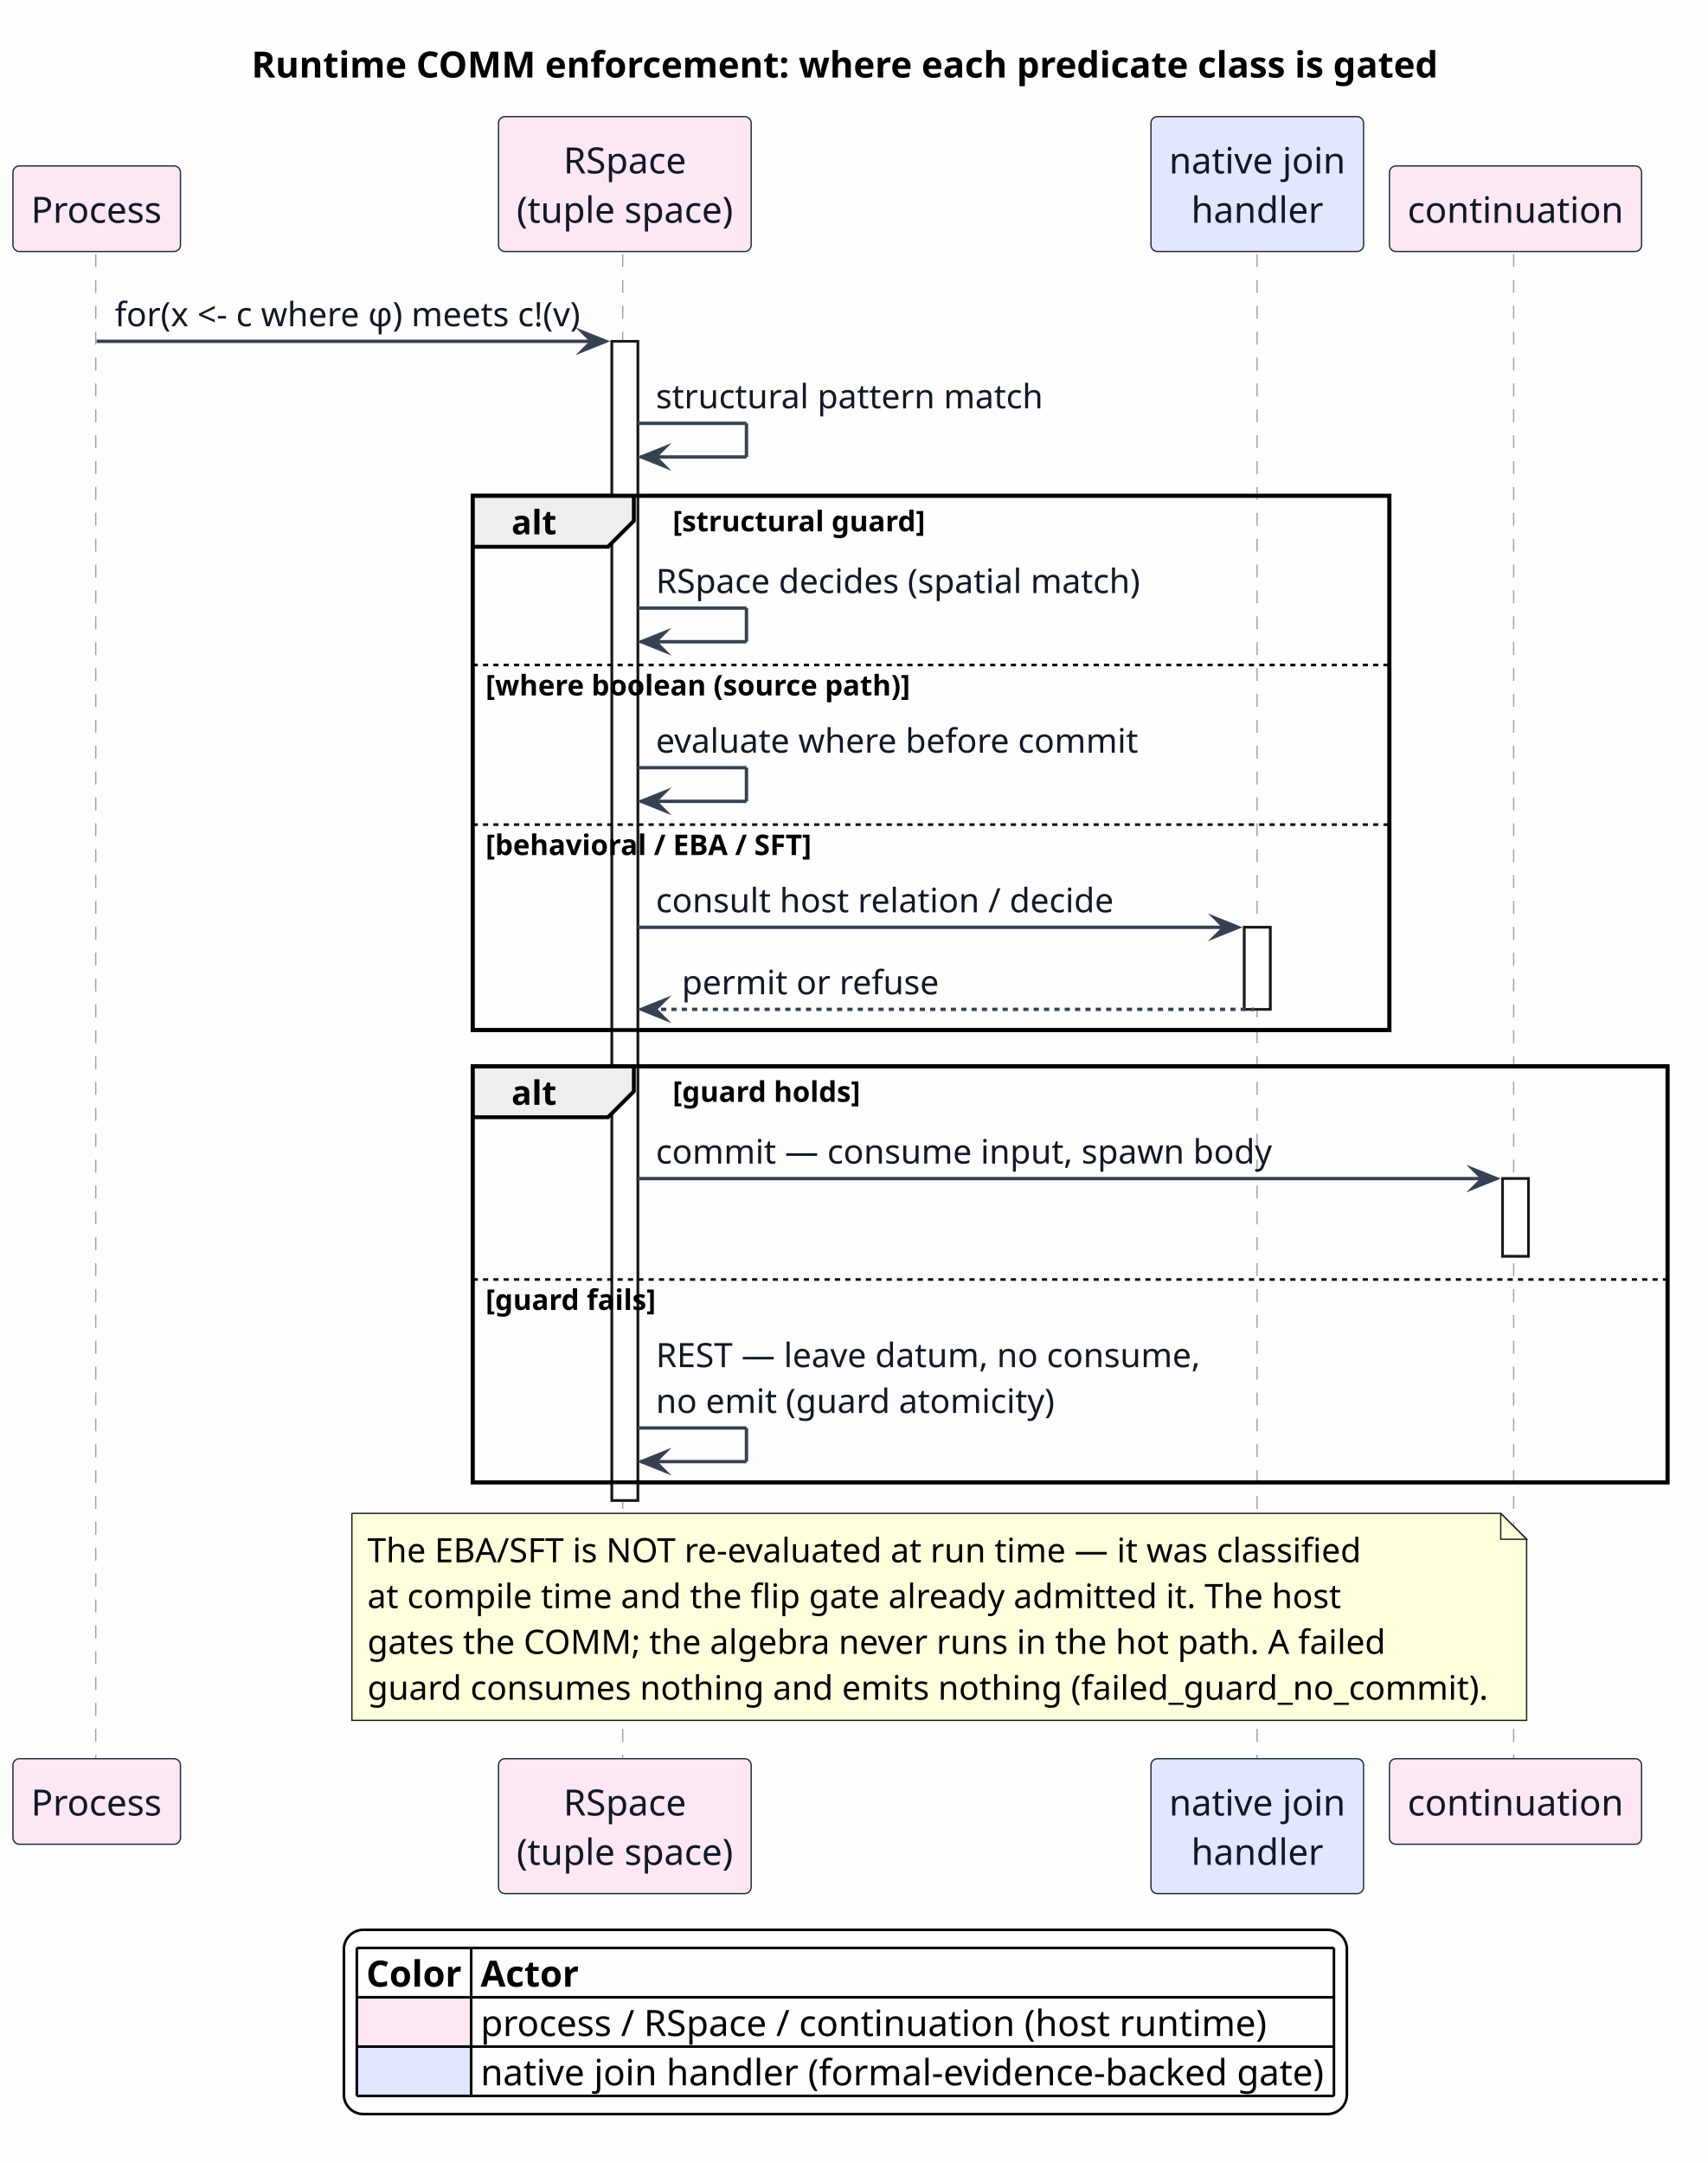
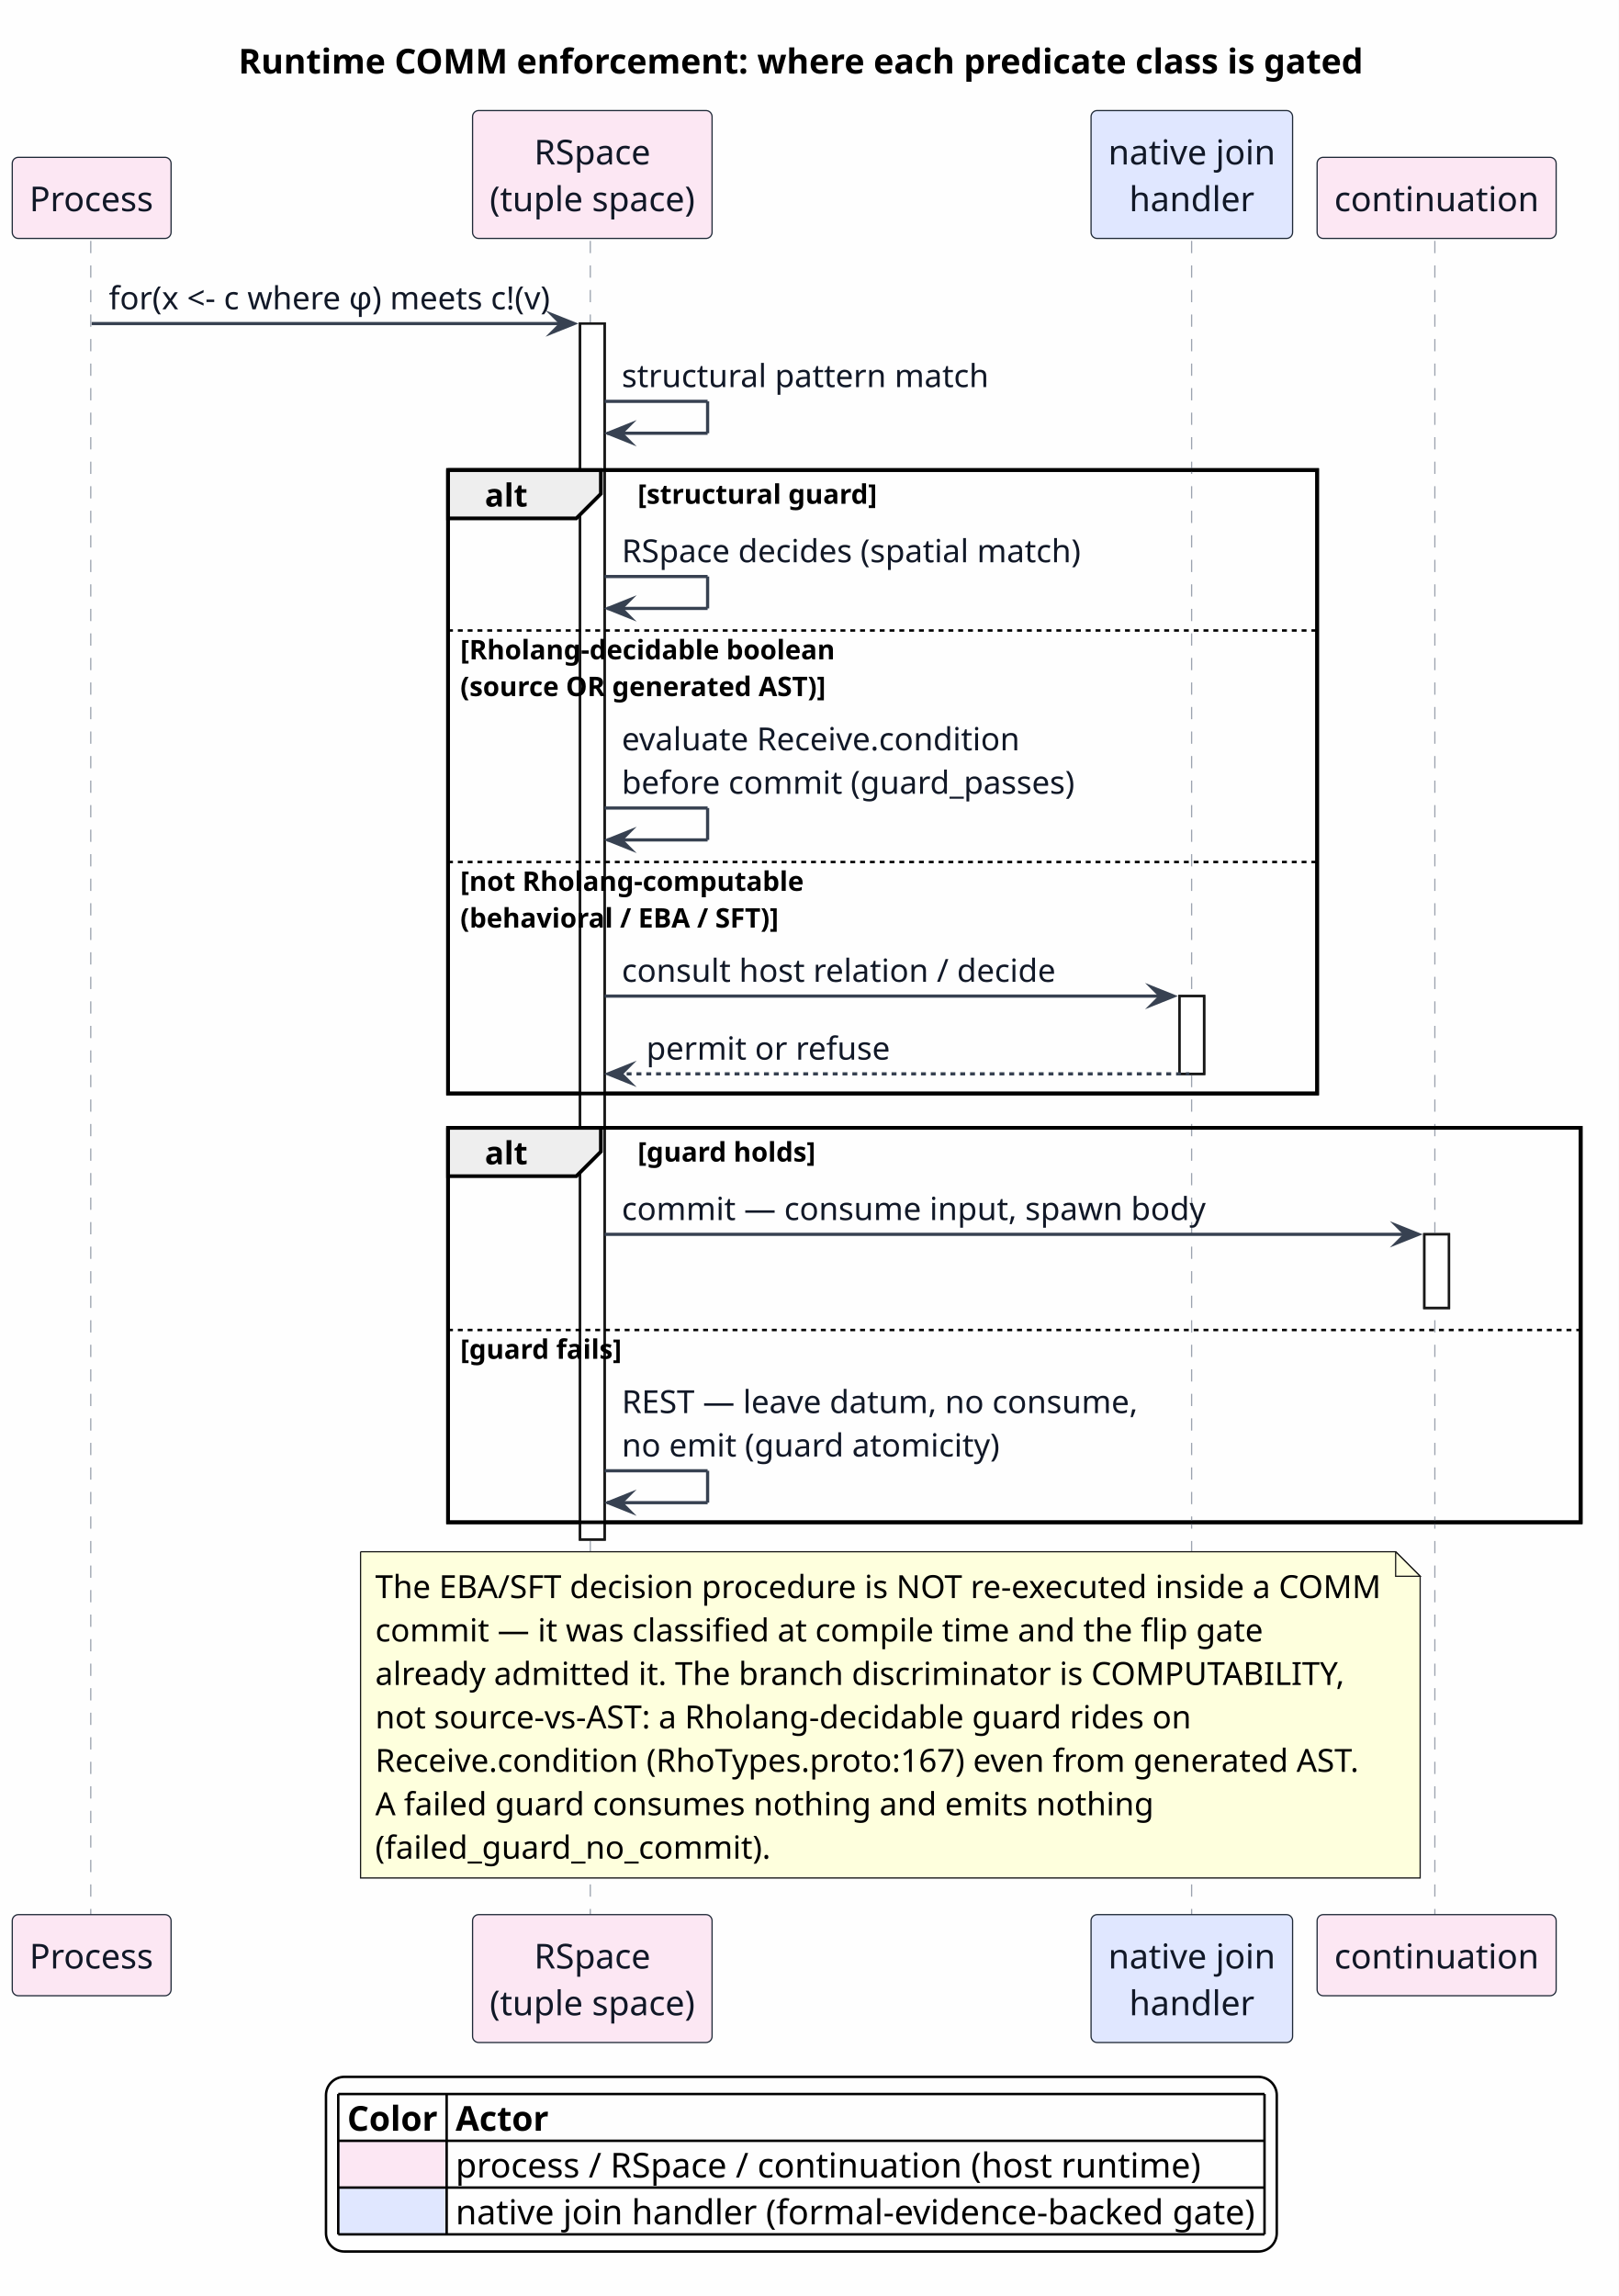
- <svg xmlns="http://www.w3.org/2000/svg" contentStyleType="text/css" data-diagram-type="SEQUENCE" height="836px" preserveAspectRatio="none" style="width:660px;height:836px;background:#FEFEFE;" version="1.1" viewBox="0 0 660 836" width="660px" zoomAndPan="magnify">
+ <svg xmlns="http://www.w3.org/2000/svg" contentStyleType="text/css" data-diagram-type="SEQUENCE" height="936px" preserveAspectRatio="none" style="width:660px;height:936px;background:#FEFEFE;" version="1.1" viewBox="0 0 660 936" width="660px" zoomAndPan="magnify">
  <defs />
  <g>
-     <rect fill="#FEFEFE" height="836" style="stroke:none;stroke-width:1;" width="660" x="0" y="0" />
+     <rect fill="#FEFEFE" height="936" style="stroke:none;stroke-width:1;" width="660" x="0" y="0" />
    <g class="title" data-source-line="1">
      <text fill="#000000" font-family="sans-serif" font-size="14" font-weight="700" lengthAdjust="spacing" textLength="459.058" x="97.193" y="29.966">Runtime COMM enforcement: where each predicate class is gated</text>
    </g>
    <g>
-       <rect fill="#FFFFFF" height="448.006" style="stroke:#181818;stroke-width:1;" width="10" x="236.49" y="131.91" />
+       <rect fill="#FFFFFF" height="495.676" style="stroke:#181818;stroke-width:1;" width="10" x="236.49" y="131.91" />
    </g>
    <g>
-       <rect fill="#FFFFFF" height="31.706" style="stroke:#181818;stroke-width:1;" width="10" x="480.908" y="358.404" />
+       <rect fill="#FFFFFF" height="31.706" style="stroke:#181818;stroke-width:1;" width="10" x="480.908" y="406.073" />
    </g>
    <g>
-       <rect fill="#FFFFFF" height="30" style="stroke:#181818;stroke-width:1;" width="10" x="580.718" y="455.522" />
+       <rect fill="#FFFFFF" height="30" style="stroke:#181818;stroke-width:1;" width="10" x="580.718" y="503.192" />
    </g>
-     <rect fill="none" height="206.494" style="stroke:#000000;stroke-width:1.5;" width="354.326" x="182.665" y="191.616" />
-     <rect fill="none" height="160.806" style="stroke:#000000;stroke-width:1.5;" width="461.78" x="182.665" y="412.11" />
+     <rect fill="none" height="254.164" style="stroke:#000000;stroke-width:1.5;" width="354.326" x="182.665" y="191.616" />
+     <rect fill="none" height="160.806" style="stroke:#000000;stroke-width:1.5;" width="461.78" x="182.665" y="459.779" />
    <g class="participant-lifeline" data-entity-uid="part1" data-qualified-name="P" data-source-line="14" id="part1-lifeline">
      <g>
-         <rect fill="#000000" fill-opacity="0" height="582.536" width="8" x="33.375" y="98.204" />
-         <line style="stroke:#9CA3AF;stroke-width:0.5;stroke-dasharray:5,5;" x1="37" x2="37" y1="98.204" y2="680.74" />
+         <rect fill="#000000" fill-opacity="0" height="683.324" width="8" x="33.375" y="98.204" />
+         <line style="stroke:#9CA3AF;stroke-width:0.5;stroke-dasharray:5,5;" x1="37" x2="37" y1="98.204" y2="781.528" />
      </g>
    </g>
    <g class="participant-lifeline" data-entity-uid="part2" data-qualified-name="RS" data-source-line="15" id="part2-lifeline">
      <g>
-         <rect fill="#000000" fill-opacity="0" height="582.536" width="8" x="237.49" y="98.204" />
-         <line style="stroke:#9CA3AF;stroke-width:0.5;stroke-dasharray:5,5;" x1="240.665" x2="240.665" y1="98.204" y2="680.74" />
+         <rect fill="#000000" fill-opacity="0" height="683.324" width="8" x="237.49" y="98.204" />
+         <line style="stroke:#9CA3AF;stroke-width:0.5;stroke-dasharray:5,5;" x1="240.665" x2="240.665" y1="98.204" y2="781.528" />
      </g>
    </g>
    <g class="participant-lifeline" data-entity-uid="part3" data-qualified-name="NJ" data-source-line="16" id="part3-lifeline">
      <g>
-         <rect fill="#000000" fill-opacity="0" height="582.536" width="8" x="481.908" y="98.204" />
-         <line style="stroke:#9CA3AF;stroke-width:0.5;stroke-dasharray:5,5;" x1="485.825" x2="485.825" y1="98.204" y2="680.74" />
+         <rect fill="#000000" fill-opacity="0" height="683.324" width="8" x="481.908" y="98.204" />
+         <line style="stroke:#9CA3AF;stroke-width:0.5;stroke-dasharray:5,5;" x1="485.825" x2="485.825" y1="98.204" y2="781.528" />
      </g>
    </g>
    <g class="participant-lifeline" data-entity-uid="part4" data-qualified-name="K" data-source-line="17" id="part4-lifeline">
      <g>
-         <rect fill="#000000" fill-opacity="0" height="582.536" width="8" x="581.718" y="98.204" />
-         <line style="stroke:#9CA3AF;stroke-width:0.5;stroke-dasharray:5,5;" x1="584.991" x2="584.991" y1="98.204" y2="680.74" />
+         <rect fill="#000000" fill-opacity="0" height="683.324" width="8" x="581.718" y="98.204" />
+         <line style="stroke:#9CA3AF;stroke-width:0.5;stroke-dasharray:5,5;" x1="584.991" x2="584.991" y1="98.204" y2="781.528" />
      </g>
    </g>
    <g class="participant participant-head" data-entity-uid="part1" data-qualified-name="P" data-source-line="14" id="part1-head">
      <rect fill="#FCE7F3" height="33.068" rx="2.5" ry="2.5" style="stroke:#1F2937;stroke-width:0.5;" width="64.75" x="5" y="64.136" />
      <text fill="#111827" font-family="sans-serif" font-size="14" lengthAdjust="spacing" textLength="50.75" x="12" y="86.102">Process</text>
    </g>
    <g class="participant participant-tail" data-entity-uid="part1" data-qualified-name="P" data-source-line="14" id="part1-tail">
-       <rect fill="#FCE7F3" height="33.068" rx="2.5" ry="2.5" style="stroke:#1F2937;stroke-width:0.5;" width="64.75" x="5" y="679.74" />
-       <text fill="#111827" font-family="sans-serif" font-size="14" lengthAdjust="spacing" textLength="50.75" x="12" y="701.706">Process</text>
+       <rect fill="#FCE7F3" height="33.068" rx="2.5" ry="2.5" style="stroke:#1F2937;stroke-width:0.5;" width="64.75" x="5" y="780.528" />
+       <text fill="#111827" font-family="sans-serif" font-size="14" lengthAdjust="spacing" textLength="50.75" x="12" y="802.493">Process</text>
    </g>
    <g class="participant participant-head" data-entity-uid="part2" data-qualified-name="RS" data-source-line="15" id="part2-head">
      <rect fill="#FCE7F3" height="52.136" rx="2.5" ry="2.5" style="stroke:#1F2937;stroke-width:0.5;" width="97.65" x="192.665" y="45.068" />
      <text fill="#111827" font-family="sans-serif" font-size="14" lengthAdjust="spacing" textLength="47.474" x="217.753" y="67.034">RSpace</text>
      <text fill="#111827" font-family="sans-serif" font-size="14" lengthAdjust="spacing" textLength="83.65" x="199.665" y="86.102">(tuple space)</text>
    </g>
    <g class="participant participant-tail" data-entity-uid="part2" data-qualified-name="RS" data-source-line="15" id="part2-tail">
-       <rect fill="#FCE7F3" height="52.136" rx="2.5" ry="2.5" style="stroke:#1F2937;stroke-width:0.5;" width="97.65" x="192.665" y="679.74" />
-       <text fill="#111827" font-family="sans-serif" font-size="14" lengthAdjust="spacing" textLength="47.474" x="217.753" y="701.706">RSpace</text>
-       <text fill="#111827" font-family="sans-serif" font-size="14" lengthAdjust="spacing" textLength="83.65" x="199.665" y="720.774">(tuple space)</text>
+       <rect fill="#FCE7F3" height="52.136" rx="2.5" ry="2.5" style="stroke:#1F2937;stroke-width:0.5;" width="97.65" x="192.665" y="780.528" />
+       <text fill="#111827" font-family="sans-serif" font-size="14" lengthAdjust="spacing" textLength="47.474" x="217.753" y="802.493">RSpace</text>
+       <text fill="#111827" font-family="sans-serif" font-size="14" lengthAdjust="spacing" textLength="83.65" x="199.665" y="821.561">(tuple space)</text>
    </g>
    <g class="participant participant-head" data-entity-uid="part3" data-qualified-name="NJ" data-source-line="16" id="part3-head">
      <rect fill="#E0E7FF" height="52.136" rx="2.5" ry="2.5" style="stroke:#1F2937;stroke-width:0.5;" width="82.166" x="444.825" y="45.068" />
      <text fill="#111827" font-family="sans-serif" font-size="14" lengthAdjust="spacing" textLength="68.166" x="451.825" y="67.034">native join</text>
      <text fill="#111827" font-family="sans-serif" font-size="14" lengthAdjust="spacing" textLength="51.058" x="460.379" y="86.102">handler</text>
    </g>
    <g class="participant participant-tail" data-entity-uid="part3" data-qualified-name="NJ" data-source-line="16" id="part3-tail">
-       <rect fill="#E0E7FF" height="52.136" rx="2.5" ry="2.5" style="stroke:#1F2937;stroke-width:0.5;" width="82.166" x="444.825" y="679.74" />
-       <text fill="#111827" font-family="sans-serif" font-size="14" lengthAdjust="spacing" textLength="68.166" x="451.825" y="701.706">native join</text>
-       <text fill="#111827" font-family="sans-serif" font-size="14" lengthAdjust="spacing" textLength="51.058" x="460.379" y="720.774">handler</text>
+       <rect fill="#E0E7FF" height="52.136" rx="2.5" ry="2.5" style="stroke:#1F2937;stroke-width:0.5;" width="82.166" x="444.825" y="780.528" />
+       <text fill="#111827" font-family="sans-serif" font-size="14" lengthAdjust="spacing" textLength="68.166" x="451.825" y="802.493">native join</text>
+       <text fill="#111827" font-family="sans-serif" font-size="14" lengthAdjust="spacing" textLength="51.058" x="460.379" y="821.561">handler</text>
    </g>
    <g class="participant participant-head" data-entity-uid="part4" data-qualified-name="K" data-source-line="17" id="part4-head">
      <rect fill="#FCE7F3" height="33.068" rx="2.5" ry="2.5" style="stroke:#1F2937;stroke-width:0.5;" width="97.454" x="536.991" y="64.136" />
      <text fill="#111827" font-family="sans-serif" font-size="14" lengthAdjust="spacing" textLength="83.454" x="543.991" y="86.102">continuation</text>
    </g>
    <g class="participant participant-tail" data-entity-uid="part4" data-qualified-name="K" data-source-line="17" id="part4-tail">
-       <rect fill="#FCE7F3" height="33.068" rx="2.5" ry="2.5" style="stroke:#1F2937;stroke-width:0.5;" width="97.454" x="536.991" y="679.74" />
-       <text fill="#111827" font-family="sans-serif" font-size="14" lengthAdjust="spacing" textLength="83.454" x="543.991" y="701.706">continuation</text>
+       <rect fill="#FCE7F3" height="33.068" rx="2.5" ry="2.5" style="stroke:#1F2937;stroke-width:0.5;" width="97.454" x="536.991" y="780.528" />
+       <text fill="#111827" font-family="sans-serif" font-size="14" lengthAdjust="spacing" textLength="83.454" x="543.991" y="802.493">continuation</text>
    </g>
    <g>
-       <rect fill="#FFFFFF" height="448.006" style="stroke:#181818;stroke-width:1;" width="10" x="236.49" y="131.91" />
+       <rect fill="#FFFFFF" height="495.676" style="stroke:#181818;stroke-width:1;" width="10" x="236.49" y="131.91" />
    </g>
    <g>
-       <rect fill="#FFFFFF" height="31.706" style="stroke:#181818;stroke-width:1;" width="10" x="480.908" y="358.404" />
+       <rect fill="#FFFFFF" height="31.706" style="stroke:#181818;stroke-width:1;" width="10" x="480.908" y="406.073" />
    </g>
    <g>
-       <rect fill="#FFFFFF" height="30" style="stroke:#181818;stroke-width:1;" width="10" x="580.718" y="455.522" />
+       <rect fill="#FFFFFF" height="30" style="stroke:#181818;stroke-width:1;" width="10" x="580.718" y="503.192" />
    </g>
    <g class="message" data-entity-1="part1" data-entity-2="part2" data-source-line="19" id="msg1">
      <polygon fill="#374151" points="224.49,127.91,234.49,131.91,224.49,135.91,228.49,131.91" style="stroke:#374151;stroke-width:1;stroke-linejoin:miter;stroke-miterlimit:10;" />
      <line style="stroke:#374151;stroke-width:1.3;" x1="37.375" x2="230.49" y1="131.91" y2="131.91" />
      <text fill="#111827" font-family="sans-serif" font-size="13" lengthAdjust="spacing" textLength="180.115" x="44.375" y="126.101">for(x &lt;- c where φ) meets c!(v)</text>
    </g>
    <g class="message" data-entity-1="part2" data-entity-2="part2" data-source-line="21" id="msg2">
      <line style="stroke:#374151;stroke-width:1.3;" x1="246.49" x2="288.49" y1="163.616" y2="163.616" />
      <line style="stroke:#374151;stroke-width:1.3;" x1="288.49" x2="288.49" y1="163.616" y2="176.616" />
      <line style="stroke:#374151;stroke-width:1.3;" x1="247.49" x2="288.49" y1="176.616" y2="176.616" />
      <polygon fill="#374151" points="257.49,172.616,247.49,176.616,257.49,180.616,253.49,176.616" style="stroke:#374151;stroke-width:1;stroke-linejoin:miter;stroke-miterlimit:10;" />
      <text fill="#111827" font-family="sans-serif" font-size="13" lengthAdjust="spacing" textLength="149.89" x="253.49" y="157.807">structural pattern match</text>
    </g>
    <path d="M182.665,191.616 L244.968,191.616 L244.968,201.322 L234.968,211.322 L182.665,211.322 L182.665,191.616" fill="#EEEEEE" style="stroke:#000000;stroke-width:1.5;" />
-     <rect fill="none" height="206.494" style="stroke:#000000;stroke-width:1.5;" width="354.326" x="182.665" y="191.616" />
+     <rect fill="none" height="254.164" style="stroke:#000000;stroke-width:1.5;" width="354.326" x="182.665" y="191.616" />
    <text fill="#000000" font-family="sans-serif" font-size="13" font-weight="700" lengthAdjust="spacing" textLength="17.303" x="197.665" y="206.513">alt</text>
    <text fill="#000000" font-family="sans-serif" font-size="11" font-weight="700" lengthAdjust="spacing" textLength="97.448" x="259.968" y="205.375">[structural guard]</text>
    <g class="message" data-entity-1="part2" data-entity-2="part2" data-source-line="24" id="msg3">
      <line style="stroke:#374151;stroke-width:1.3;" x1="246.49" x2="288.49" y1="235.028" y2="235.028" />
      <line style="stroke:#374151;stroke-width:1.3;" x1="288.49" x2="288.49" y1="235.028" y2="248.028" />
      <line style="stroke:#374151;stroke-width:1.3;" x1="247.49" x2="288.49" y1="248.028" y2="248.028" />
      <polygon fill="#374151" points="257.49,244.028,247.49,248.028,257.49,252.028,253.49,248.028" style="stroke:#374151;stroke-width:1;stroke-linejoin:miter;stroke-miterlimit:10;" />
      <text fill="#111827" font-family="sans-serif" font-size="13" lengthAdjust="spacing" textLength="187.122" x="253.49" y="229.219">RSpace decides (spatial match)</text>
    </g>
    <line style="stroke:#000000;stroke-width:1;stroke-dasharray:2,2;" x1="182.665" x2="536.991" y1="257.028" y2="257.028" />
-     <text fill="#000000" font-family="sans-serif" font-size="11" font-weight="700" lengthAdjust="spacing" textLength="164.394" x="187.665" y="268.787">[where boolean (source path)]</text>
+     <text fill="#000000" font-family="sans-serif" font-size="11" font-weight="700" lengthAdjust="spacing" textLength="152.338" x="187.665" y="268.787">[Rholang-decidable boolean</text>
+     <text fill="#000000" font-family="sans-serif" font-size="11" font-weight="700" lengthAdjust="spacing" textLength="149.357" x="187.665" y="283.769">(source OR generated AST)]</text>
    <g class="message" data-entity-1="part2" data-entity-2="part2" data-source-line="26" id="msg4">
-       <line style="stroke:#374151;stroke-width:1.3;" x1="246.49" x2="288.49" y1="296.716" y2="296.716" />
-       <line style="stroke:#374151;stroke-width:1.3;" x1="288.49" x2="288.49" y1="296.716" y2="309.716" />
-       <line style="stroke:#374151;stroke-width:1.3;" x1="247.49" x2="288.49" y1="309.716" y2="309.716" />
-       <polygon fill="#374151" points="257.49,305.716,247.49,309.716,257.49,313.716,253.49,309.716" style="stroke:#374151;stroke-width:1;stroke-linejoin:miter;stroke-miterlimit:10;" />
-       <text fill="#111827" font-family="sans-serif" font-size="13" lengthAdjust="spacing" textLength="187.187" x="253.49" y="290.907">evaluate where before commit</text>
+       <line style="stroke:#374151;stroke-width:1.3;" x1="246.49" x2="288.49" y1="329.404" y2="329.404" />
+       <line style="stroke:#374151;stroke-width:1.3;" x1="288.49" x2="288.49" y1="329.404" y2="342.404" />
+       <line style="stroke:#374151;stroke-width:1.3;" x1="247.49" x2="288.49" y1="342.404" y2="342.404" />
+       <polygon fill="#374151" points="257.49,338.404,247.49,342.404,257.49,346.404,253.49,342.404" style="stroke:#374151;stroke-width:1;stroke-linejoin:miter;stroke-miterlimit:10;" />
+       <text fill="#111827" font-family="sans-serif" font-size="13" lengthAdjust="spacing" textLength="162.513" x="253.49" y="305.889">evaluate Receive.condition</text>
+       <text fill="#111827" font-family="sans-serif" font-size="13" lengthAdjust="spacing" textLength="185.146" x="253.49" y="323.595">before commit (guard_passes)</text>
    </g>
-     <line style="stroke:#000000;stroke-width:1;stroke-dasharray:2,2;" x1="182.665" x2="536.991" y1="318.716" y2="318.716" />
-     <text fill="#000000" font-family="sans-serif" font-size="11" font-weight="700" lengthAdjust="spacing" textLength="125.872" x="187.665" y="330.475">[behavioral / EBA / SFT]</text>
+     <line style="stroke:#000000;stroke-width:1;stroke-dasharray:2,2;" x1="182.665" x2="536.991" y1="351.404" y2="351.404" />
+     <text fill="#000000" font-family="sans-serif" font-size="11" font-weight="700" lengthAdjust="spacing" textLength="139.567" x="187.665" y="363.163">[not Rholang-computable</text>
+     <text fill="#000000" font-family="sans-serif" font-size="11" font-weight="700" lengthAdjust="spacing" textLength="129.689" x="187.665" y="378.144">(behavioral / EBA / SFT)]</text>
    <g class="message" data-entity-1="part2" data-entity-2="part3" data-source-line="28" id="msg5">
-       <polygon fill="#374151" points="468.908,354.404,478.908,358.404,468.908,362.404,472.908,358.404" style="stroke:#374151;stroke-width:1;stroke-linejoin:miter;stroke-miterlimit:10;" />
-       <line style="stroke:#374151;stroke-width:1.3;" x1="246.49" x2="474.908" y1="358.404" y2="358.404" />
-       <text fill="#111827" font-family="sans-serif" font-size="13" lengthAdjust="spacing" textLength="177.164" x="253.49" y="352.595">consult host relation / decide</text>
+       <polygon fill="#374151" points="468.908,402.073,478.908,406.073,468.908,410.073,472.908,406.073" style="stroke:#374151;stroke-width:1;stroke-linejoin:miter;stroke-miterlimit:10;" />
+       <line style="stroke:#374151;stroke-width:1.3;" x1="246.49" x2="474.908" y1="406.073" y2="406.073" />
+       <text fill="#111827" font-family="sans-serif" font-size="13" lengthAdjust="spacing" textLength="177.164" x="253.49" y="400.264">consult host relation / decide</text>
    </g>
    <g class="message" data-entity-1="part3" data-entity-2="part2" data-source-line="30" id="msg6">
-       <polygon fill="#374151" points="257.49,386.11,247.49,390.11,257.49,394.11,253.49,390.11" style="stroke:#374151;stroke-width:1;stroke-linejoin:miter;stroke-miterlimit:10;" />
-       <line style="stroke:#374151;stroke-width:1.3;stroke-dasharray:2,2;" x1="251.49" x2="484.908" y1="390.11" y2="390.11" />
-       <text fill="#111827" font-family="sans-serif" font-size="13" lengthAdjust="spacing" textLength="99.658" x="263.49" y="384.301">permit or refuse</text>
+       <polygon fill="#374151" points="257.49,433.779,247.49,437.779,257.49,441.779,253.49,437.779" style="stroke:#374151;stroke-width:1;stroke-linejoin:miter;stroke-miterlimit:10;" />
+       <line style="stroke:#374151;stroke-width:1.3;stroke-dasharray:2,2;" x1="251.49" x2="484.908" y1="437.779" y2="437.779" />
+       <text fill="#111827" font-family="sans-serif" font-size="13" lengthAdjust="spacing" textLength="99.658" x="263.49" y="431.97">permit or refuse</text>
    </g>
-     <path d="M182.665,412.11 L244.968,412.11 L244.968,421.816 L234.968,431.816 L182.665,431.816 L182.665,412.11" fill="#EEEEEE" style="stroke:#000000;stroke-width:1.5;" />
-     <rect fill="none" height="160.806" style="stroke:#000000;stroke-width:1.5;" width="461.78" x="182.665" y="412.11" />
-     <text fill="#000000" font-family="sans-serif" font-size="13" font-weight="700" lengthAdjust="spacing" textLength="17.303" x="197.665" y="427.007">alt</text>
-     <text fill="#000000" font-family="sans-serif" font-size="11" font-weight="700" lengthAdjust="spacing" textLength="72.478" x="259.968" y="425.869">[guard holds]</text>
+     <path d="M182.665,459.779 L244.968,459.779 L244.968,469.486 L234.968,479.486 L182.665,479.486 L182.665,459.779" fill="#EEEEEE" style="stroke:#000000;stroke-width:1.5;" />
+     <rect fill="none" height="160.806" style="stroke:#000000;stroke-width:1.5;" width="461.78" x="182.665" y="459.779" />
+     <text fill="#000000" font-family="sans-serif" font-size="13" font-weight="700" lengthAdjust="spacing" textLength="17.303" x="197.665" y="474.676">alt</text>
+     <text fill="#000000" font-family="sans-serif" font-size="11" font-weight="700" lengthAdjust="spacing" textLength="72.478" x="259.968" y="473.538">[guard holds]</text>
    <g class="message" data-entity-1="part2" data-entity-2="part4" data-source-line="35" id="msg7">
-       <polygon fill="#374151" points="568.718,451.522,578.718,455.522,568.718,459.522,572.718,455.522" style="stroke:#374151;stroke-width:1;stroke-linejoin:miter;stroke-miterlimit:10;" />
-       <line style="stroke:#374151;stroke-width:1.3;" x1="246.49" x2="574.718" y1="455.522" y2="455.522" />
-       <text fill="#111827" font-family="sans-serif" font-size="13" lengthAdjust="spacing" textLength="238.095" x="253.49" y="449.713">commit — consume input, spawn body</text>
+       <polygon fill="#374151" points="568.718,499.192,578.718,503.192,568.718,507.192,572.718,503.192" style="stroke:#374151;stroke-width:1;stroke-linejoin:miter;stroke-miterlimit:10;" />
+       <line style="stroke:#374151;stroke-width:1.3;" x1="246.49" x2="574.718" y1="503.192" y2="503.192" />
+       <text fill="#111827" font-family="sans-serif" font-size="13" lengthAdjust="spacing" textLength="238.095" x="253.49" y="497.382">commit — consume input, spawn body</text>
    </g>
-     <line style="stroke:#000000;stroke-width:1;stroke-dasharray:2,2;" x1="182.665" x2="644.445" y1="494.522" y2="494.522" />
-     <text fill="#000000" font-family="sans-serif" font-size="11" font-weight="700" lengthAdjust="spacing" textLength="65.636" x="187.665" y="506.281">[guard fails]</text>
+     <line style="stroke:#000000;stroke-width:1;stroke-dasharray:2,2;" x1="182.665" x2="644.445" y1="542.192" y2="542.192" />
+     <text fill="#000000" font-family="sans-serif" font-size="11" font-weight="700" lengthAdjust="spacing" textLength="65.636" x="187.665" y="553.95">[guard fails]</text>
    <g class="message" data-entity-1="part2" data-entity-2="part2" data-source-line="39" id="msg8">
-       <line style="stroke:#374151;stroke-width:1.3;" x1="246.49" x2="288.49" y1="551.916" y2="551.916" />
-       <line style="stroke:#374151;stroke-width:1.3;" x1="288.49" x2="288.49" y1="551.916" y2="564.916" />
-       <line style="stroke:#374151;stroke-width:1.3;" x1="247.49" x2="288.49" y1="564.916" y2="564.916" />
-       <polygon fill="#374151" points="257.49,560.916,247.49,564.916,257.49,568.916,253.49,564.916" style="stroke:#374151;stroke-width:1;stroke-linejoin:miter;stroke-miterlimit:10;" />
-       <text fill="#111827" font-family="sans-serif" font-size="13" lengthAdjust="spacing" textLength="210.418" x="253.49" y="528.401">REST — leave datum, no consume,</text>
-       <text fill="#111827" font-family="sans-serif" font-size="13" lengthAdjust="spacing" textLength="154.336" x="253.49" y="546.107">no emit (guard atomicity)</text>
+       <line style="stroke:#374151;stroke-width:1.3;" x1="246.49" x2="288.49" y1="599.585" y2="599.585" />
+       <line style="stroke:#374151;stroke-width:1.3;" x1="288.49" x2="288.49" y1="599.585" y2="612.585" />
+       <line style="stroke:#374151;stroke-width:1.3;" x1="247.49" x2="288.49" y1="612.585" y2="612.585" />
+       <polygon fill="#374151" points="257.49,608.585,247.49,612.585,257.49,616.585,253.49,612.585" style="stroke:#374151;stroke-width:1;stroke-linejoin:miter;stroke-miterlimit:10;" />
+       <text fill="#111827" font-family="sans-serif" font-size="13" lengthAdjust="spacing" textLength="210.418" x="253.49" y="576.07">REST — leave datum, no consume,</text>
+       <text fill="#111827" font-family="sans-serif" font-size="13" lengthAdjust="spacing" textLength="154.336" x="253.49" y="593.776">no emit (guard atomicity)</text>
    </g>
-     <path d="M136,584.916 L136,664.916 L590,664.916 L590,594.916 L580,584.916 L136,584.916" fill="#FEFFDD" style="stroke:#181818;stroke-width:0.5;" />
-     <path d="M580,584.916 L580,594.916 L590,594.916 L580,584.916" fill="#FEFFDD" style="stroke:#181818;stroke-width:0.5;" />
-     <text fill="#000000" font-family="sans-serif" font-size="13" lengthAdjust="spacing" textLength="384.956" x="142" y="603.813">The EBA/SFT is NOT re-evaluated at run time — it was classified</text>
-     <text fill="#000000" font-family="sans-serif" font-size="13" lengthAdjust="spacing" textLength="376.584" x="142" y="621.519">at compile time and the flip gate already admitted it. The host</text>
-     <text fill="#000000" font-family="sans-serif" font-size="13" lengthAdjust="spacing" textLength="394.264" x="142" y="639.225">gates the COMM; the algebra never runs in the hot path. A failed</text>
-     <text fill="#000000" font-family="sans-serif" font-size="13" lengthAdjust="spacing" textLength="433.628" x="142" y="656.931">guard consumes nothing and emits nothing (failed_guard_no_commit).</text>
-     <g class="legend" data-source-line="50">
-       <rect fill="none" height="71.204" rx="7.5" ry="7.5" style="stroke:#000000;stroke-width:1;" width="387.634" x="132.905" y="745.875" />
-       <text fill="#000000" font-family="sans-serif" font-size="14" font-weight="700" lengthAdjust="spacing" textLength="36.918" x="141.545" y="767.841">Color</text>
-       <text fill="#000000" font-family="sans-serif" font-size="14" font-weight="700" lengthAdjust="spacing" textLength="37.996" x="185.743" y="767.841">Actor</text>
-       <rect fill="#FCE7F3" height="19.068" style="stroke:none;stroke-width:1;" width="44.198" x="137.905" y="771.943" />
-       <text fill="#000000" font-family="sans-serif" font-size="14" lengthAdjust="spacing" textLength="3.64" x="137.905" y="786.909"> </text>
-       <text fill="#000000" font-family="sans-serif" font-size="14" lengthAdjust="spacing" textLength="304.093" x="185.743" y="786.909">process / RSpace / continuation (host runtime)</text>
-       <rect fill="#E0E7FF" height="19.068" style="stroke:none;stroke-width:1;" width="44.198" x="137.905" y="791.011" />
-       <text fill="#000000" font-family="sans-serif" font-size="14" lengthAdjust="spacing" textLength="3.64" x="137.905" y="805.977"> </text>
-       <text fill="#000000" font-family="sans-serif" font-size="14" lengthAdjust="spacing" textLength="326.157" x="185.743" y="805.977">native join handler (formal-evidence-backed gate)</text>
-       <line style="stroke:#000000;stroke-width:1;" x1="137.905" x2="515.54" y1="752.875" y2="752.875" />
-       <line style="stroke:#000000;stroke-width:1;" x1="137.905" x2="515.54" y1="771.943" y2="771.943" />
-       <line style="stroke:#000000;stroke-width:1;" x1="137.905" x2="515.54" y1="791.011" y2="791.011" />
-       <line style="stroke:#000000;stroke-width:1;" x1="137.905" x2="515.54" y1="810.079" y2="810.079" />
-       <line style="stroke:#000000;stroke-width:1;" x1="137.905" x2="137.905" y1="752.875" y2="810.079" />
-       <line style="stroke:#000000;stroke-width:1;" x1="182.103" x2="182.103" y1="752.875" y2="810.079" />
-       <line style="stroke:#000000;stroke-width:1;" x1="515.54" x2="515.54" y1="752.875" y2="810.079" />
+     <path d="M147,632.585 L147,765.585 L579,765.585 L579,642.585 L569,632.585 L147,632.585" fill="#FEFFDD" style="stroke:#181818;stroke-width:0.5;" />
+     <path d="M569,632.585 L569,642.585 L579,642.585 L569,632.585" fill="#FEFFDD" style="stroke:#181818;stroke-width:0.5;" />
+     <text fill="#000000" font-family="sans-serif" font-size="13" lengthAdjust="spacing" textLength="411.983" x="153" y="651.482">The EBA/SFT decision procedure is NOT re-executed inside a COMM</text>
+     <text fill="#000000" font-family="sans-serif" font-size="13" lengthAdjust="spacing" textLength="361.959" x="153" y="669.188">commit — it was classified at compile time and the flip gate</text>
+     <text fill="#000000" font-family="sans-serif" font-size="13" lengthAdjust="spacing" textLength="397.618" x="153" y="686.894">already admitted it. The branch discriminator is COMPUTABILITY,</text>
+     <text fill="#000000" font-family="sans-serif" font-size="13" lengthAdjust="spacing" textLength="333.19" x="153" y="704.601">not source-vs-AST: a Rholang-decidable guard rides on</text>
+     <text fill="#000000" font-family="sans-serif" font-size="13" lengthAdjust="spacing" textLength="403.052" x="153" y="722.307">Receive.condition (RhoTypes.proto:167) even from generated AST.</text>
+     <text fill="#000000" font-family="sans-serif" font-size="13" lengthAdjust="spacing" textLength="317.668" x="153" y="740.013">A failed guard consumes nothing and emits nothing</text>
+     <text fill="#000000" font-family="sans-serif" font-size="13" lengthAdjust="spacing" textLength="161.447" x="153" y="757.718">(failed_guard_no_commit).</text>
+     <g class="legend" data-source-line="53">
+       <rect fill="none" height="71.204" rx="7.5" ry="7.5" style="stroke:#000000;stroke-width:1;" width="387.634" x="132.905" y="846.663" />
+       <text fill="#000000" font-family="sans-serif" font-size="14" font-weight="700" lengthAdjust="spacing" textLength="36.918" x="141.545" y="868.629">Color</text>
+       <text fill="#000000" font-family="sans-serif" font-size="14" font-weight="700" lengthAdjust="spacing" textLength="37.996" x="185.743" y="868.629">Actor</text>
+       <rect fill="#FCE7F3" height="19.068" style="stroke:none;stroke-width:1;" width="44.198" x="137.905" y="872.731" />
+       <text fill="#000000" font-family="sans-serif" font-size="14" lengthAdjust="spacing" textLength="3.64" x="137.905" y="887.697"> </text>
+       <text fill="#000000" font-family="sans-serif" font-size="14" lengthAdjust="spacing" textLength="304.093" x="185.743" y="887.697">process / RSpace / continuation (host runtime)</text>
+       <rect fill="#E0E7FF" height="19.068" style="stroke:none;stroke-width:1;" width="44.198" x="137.905" y="891.799" />
+       <text fill="#000000" font-family="sans-serif" font-size="14" lengthAdjust="spacing" textLength="3.64" x="137.905" y="906.765"> </text>
+       <text fill="#000000" font-family="sans-serif" font-size="14" lengthAdjust="spacing" textLength="326.157" x="185.743" y="906.765">native join handler (formal-evidence-backed gate)</text>
+       <line style="stroke:#000000;stroke-width:1;" x1="137.905" x2="515.54" y1="853.663" y2="853.663" />
+       <line style="stroke:#000000;stroke-width:1;" x1="137.905" x2="515.54" y1="872.731" y2="872.731" />
+       <line style="stroke:#000000;stroke-width:1;" x1="137.905" x2="515.54" y1="891.799" y2="891.799" />
+       <line style="stroke:#000000;stroke-width:1;" x1="137.905" x2="515.54" y1="910.867" y2="910.867" />
+       <line style="stroke:#000000;stroke-width:1;" x1="137.905" x2="137.905" y1="853.663" y2="910.867" />
+       <line style="stroke:#000000;stroke-width:1;" x1="182.103" x2="182.103" y1="853.663" y2="910.867" />
+       <line style="stroke:#000000;stroke-width:1;" x1="515.54" x2="515.54" y1="853.663" y2="910.867" />
    </g>
  </g>
</svg>
